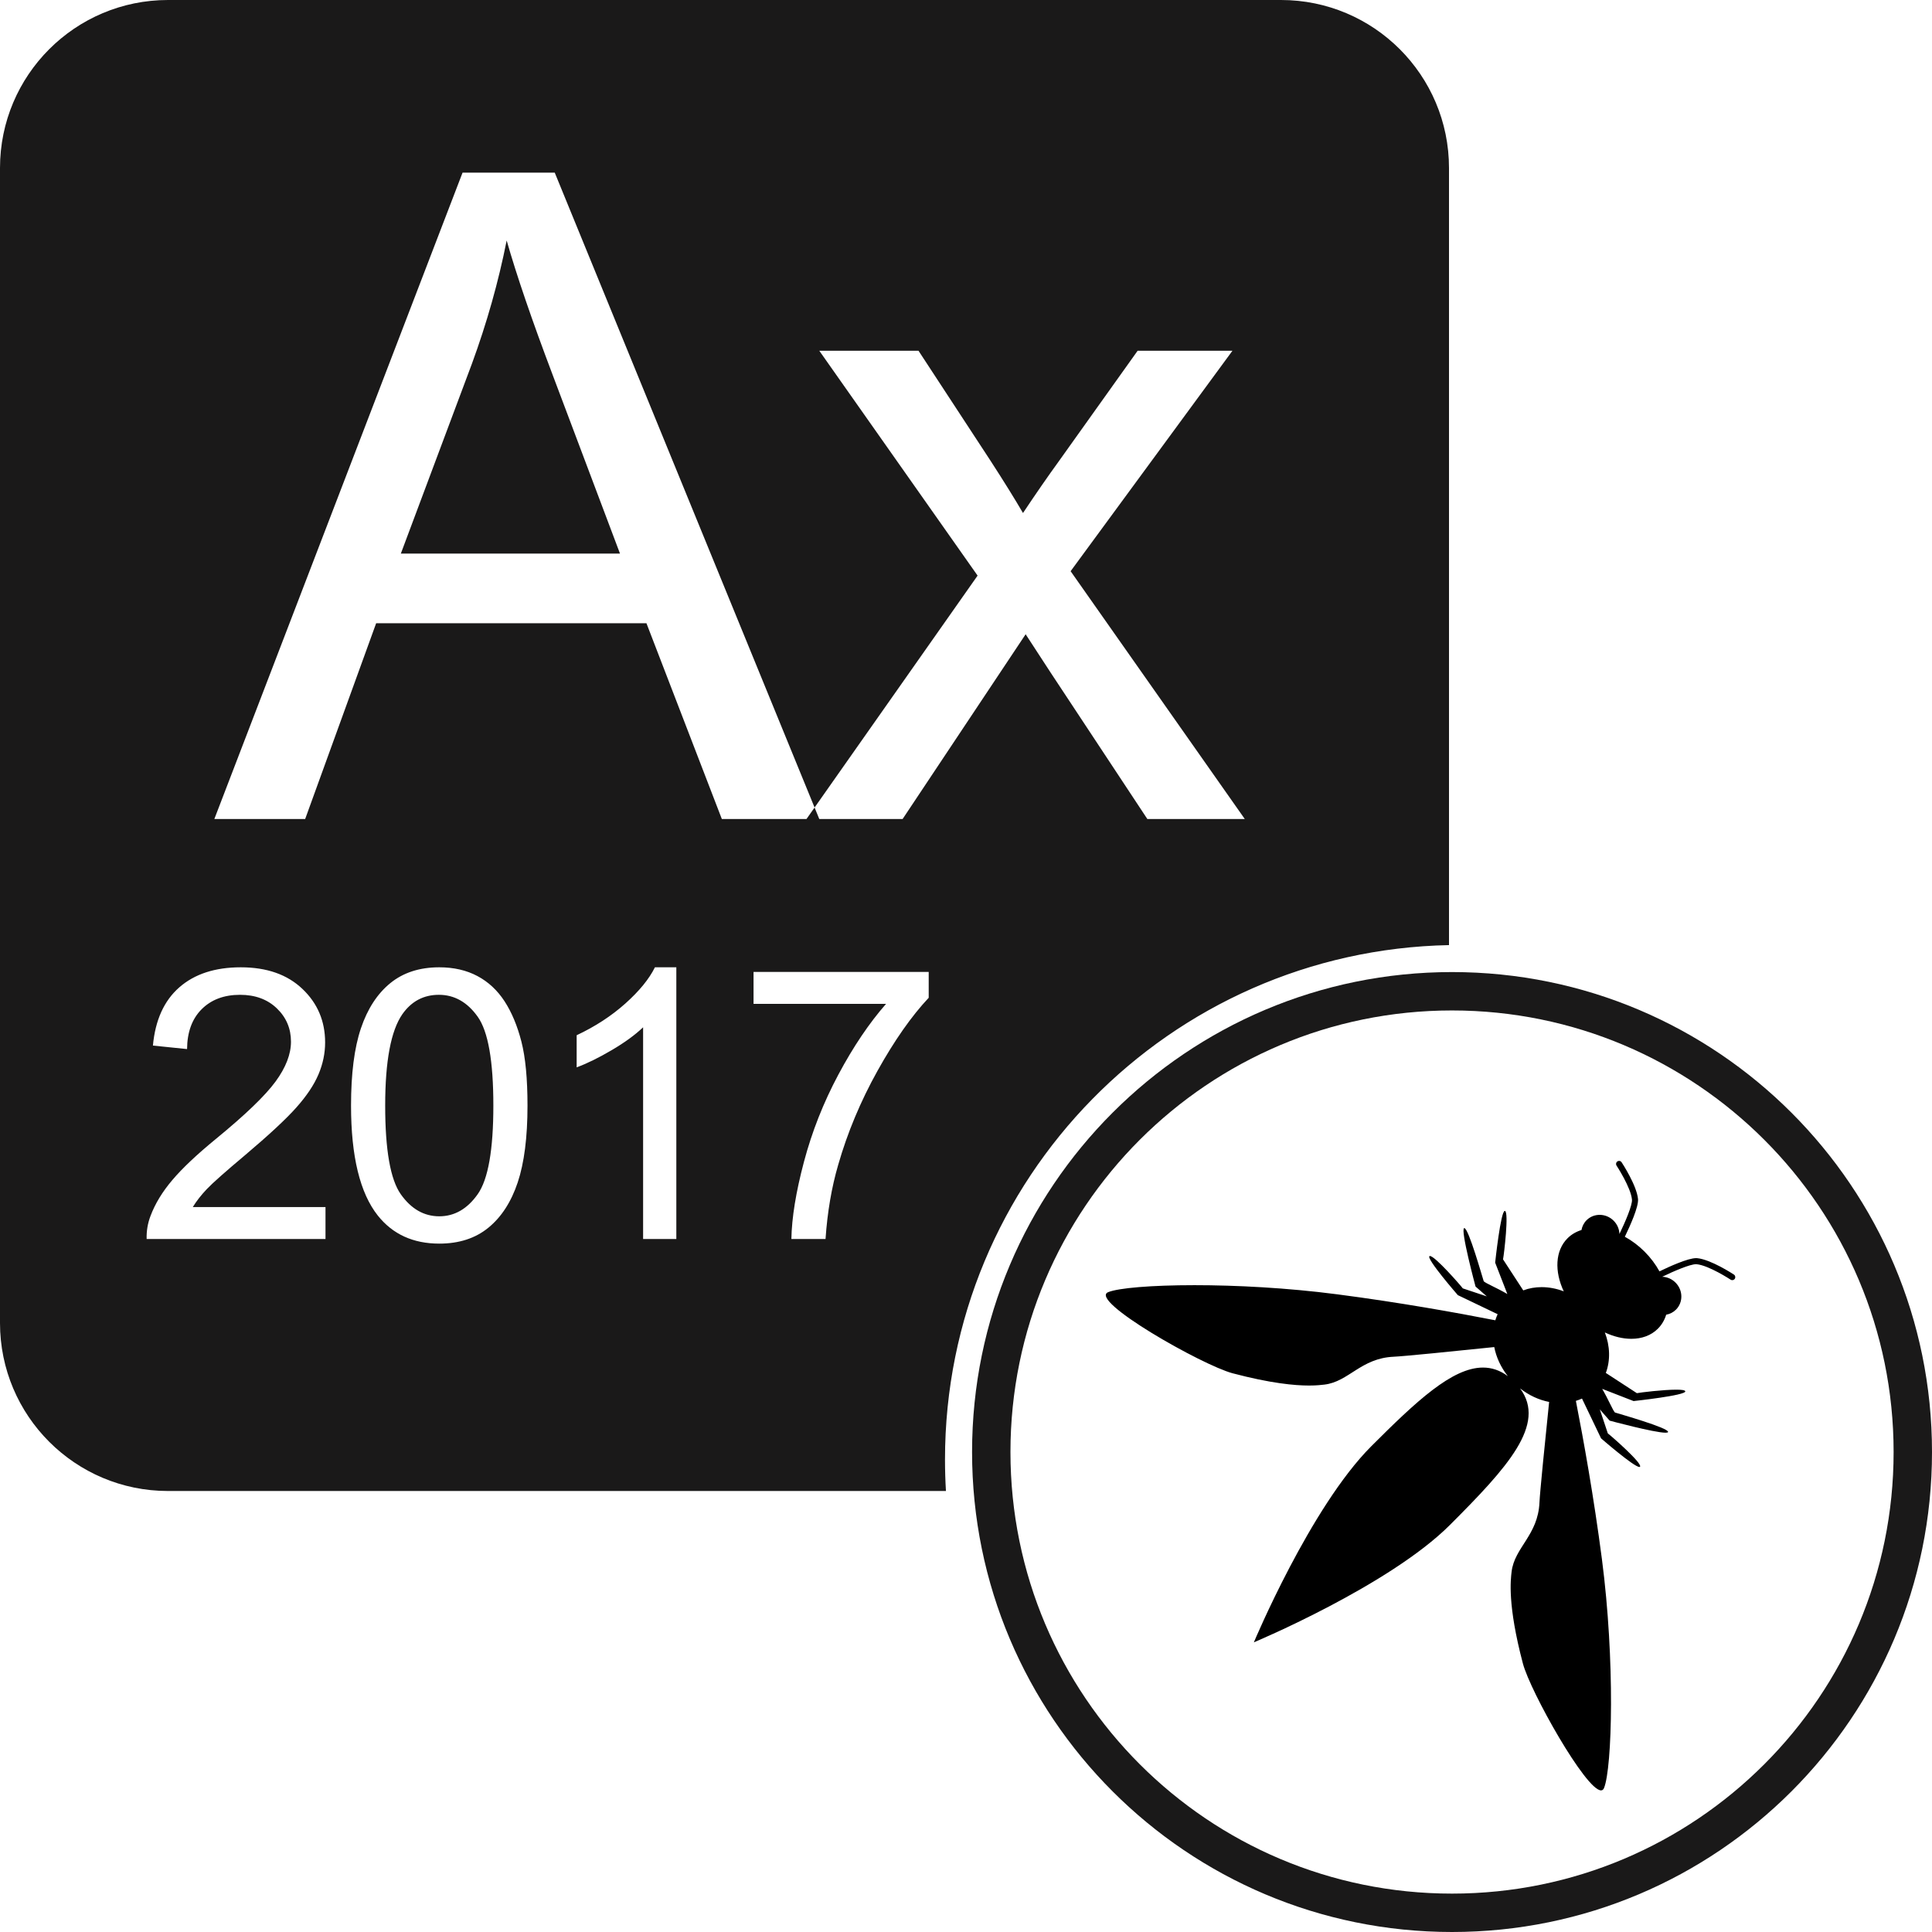
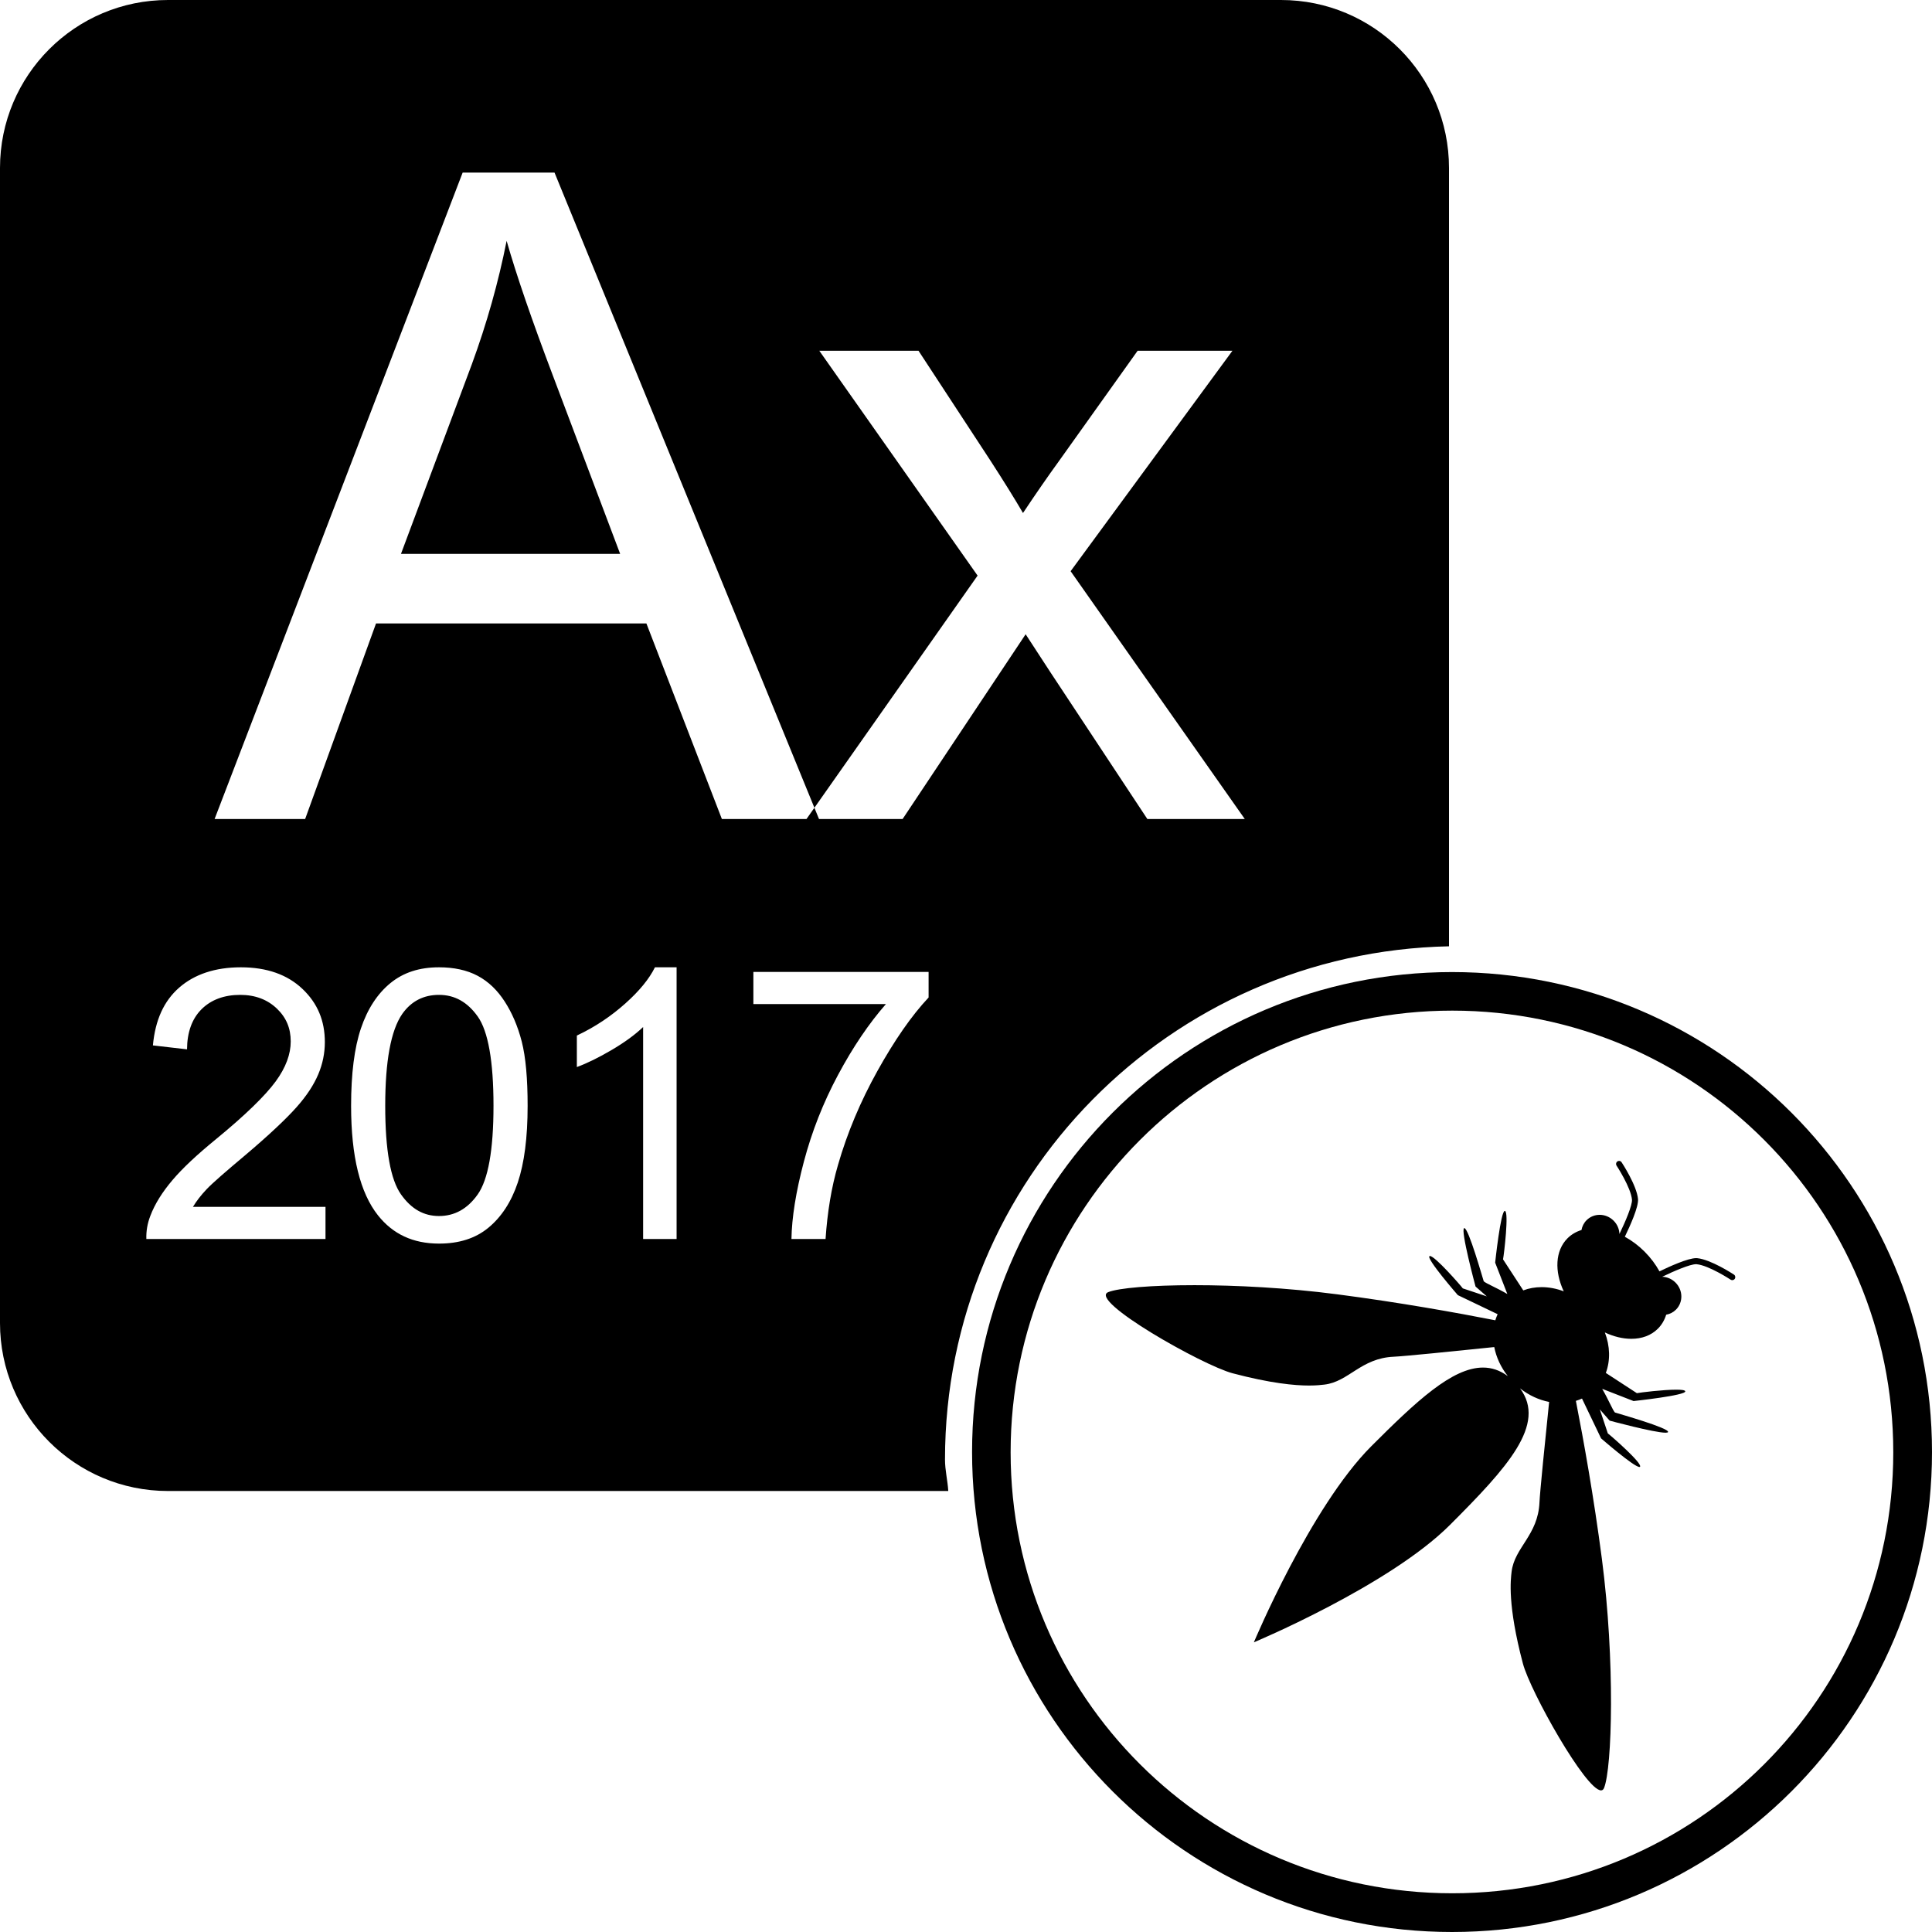
- <svg xmlns="http://www.w3.org/2000/svg" width="92px" height="92px" viewBox="0 0 92 92" version="1.1">
+ <svg xmlns="http://www.w3.org/2000/svg" xmlns:ns1="http://vectornator.io" height="100%" stroke-miterlimit="10" style="fill-rule:nonzero;clip-rule:evenodd;stroke-linecap:round;stroke-linejoin:round;" version="1.1" viewBox="0 0 92 92" width="100%" xml:space="preserve">
  <defs />
-   <g id="Page-1" stroke="none" stroke-width="1" fill="none" fill-rule="evenodd">
-     <g id="owasp_logo_Ax_2017">
-       <path d="M69,45.005 C55.7,45.271 45,56.136 45,69.5 C45,70.004 45.015,70.504 45.045,71 L8,71 C3.582,71 5.41083001e-16,67.418 0,63 L0,8 C-5.41083001e-16,3.582 3.582,8.11624501e-16 8,0 L61,0 C65.418,-8.11624501e-16 69,3.582 69,8 L69,45.005 Z M15.5,57.479 L9.181,57.479 C9.356,57.192 9.579,56.907 9.849,56.623 C10.118,56.338 10.728,55.798 11.677,55.001 C12.814,54.04 13.627,53.284 14.116,52.733 C14.605,52.183 14.955,51.658 15.166,51.16 C15.377,50.662 15.482,50.155 15.482,49.64 C15.482,48.626 15.122,47.776 14.401,47.091 C13.681,46.405 12.702,46.062 11.466,46.062 C10.241,46.062 9.266,46.38 8.539,47.016 C7.813,47.652 7.394,48.576 7.282,49.789 L8.908,49.956 C8.914,49.147 9.146,48.515 9.603,48.058 C10.06,47.601 10.669,47.372 11.431,47.372 C12.151,47.372 12.736,47.587 13.184,48.018 C13.632,48.449 13.856,48.978 13.856,49.604 C13.856,50.202 13.61,50.836 13.118,51.507 C12.626,52.178 11.68,53.088 10.279,54.236 C9.377,54.975 8.687,55.625 8.21,56.188 C7.732,56.75 7.385,57.321 7.168,57.901 C7.033,58.253 6.972,58.619 6.983,59 L15.5,59 L15.5,57.479 Z M16.716,52.646 C16.716,55.065 17.141,56.812 17.991,57.884 C18.7,58.774 19.675,59.22 20.918,59.22 C21.861,59.22 22.642,58.966 23.26,58.459 C23.878,57.953 24.342,57.235 24.653,56.306 C24.963,55.377 25.119,54.157 25.119,52.646 C25.119,51.368 25.022,50.353 24.829,49.6 C24.635,48.847 24.369,48.208 24.029,47.684 C23.689,47.16 23.258,46.758 22.737,46.48 C22.215,46.202 21.609,46.062 20.918,46.062 C19.98,46.062 19.202,46.314 18.584,46.818 C17.966,47.322 17.5,48.039 17.187,48.967 C16.873,49.896 16.716,51.122 16.716,52.646 Z M18.342,52.646 C18.342,50.53 18.615,49.08 19.16,48.295 C19.593,47.68 20.173,47.372 20.9,47.372 C21.638,47.372 22.255,47.721 22.75,48.418 C23.245,49.115 23.493,50.524 23.493,52.646 C23.493,54.755 23.245,56.161 22.75,56.864 C22.255,57.567 21.644,57.919 20.918,57.919 C20.191,57.919 19.58,57.569 19.085,56.869 C18.59,56.168 18.342,54.761 18.342,52.646 Z M32.206,59 L32.206,46.062 L31.187,46.062 C30.911,46.619 30.442,47.193 29.78,47.785 C29.118,48.377 28.345,48.881 27.46,49.297 L27.46,50.826 C27.952,50.645 28.507,50.372 29.125,50.009 C29.744,49.646 30.243,49.282 30.624,48.919 L30.624,59 L32.206,59 Z M35.883,47.803 L42.194,47.803 C41.391,48.717 40.634,49.84 39.922,51.173 C39.21,52.506 38.664,53.891 38.283,55.326 C37.902,56.762 37.703,57.986 37.685,59 L39.311,59 C39.399,57.717 39.601,56.536 39.917,55.458 C40.357,53.929 40.979,52.44 41.785,50.993 C42.591,49.546 43.404,48.386 44.224,47.513 L44.224,46.282 L35.883,46.282 L35.883,47.803 Z M10.207,39 L22.027,8.22 L26.416,8.22 L39.013,39 L34.373,39 L30.783,29.678 L17.912,29.678 L14.532,39 L10.207,39 Z M19.088,26.36 L29.523,26.36 L26.311,17.836 C25.331,15.246 24.603,13.119 24.127,11.453 C23.735,13.427 23.182,15.386 22.468,17.332 L19.088,26.36 Z M38.405,39 L46.552,27.41 L39.014,16.702 L43.738,16.702 L47.161,21.93 C47.805,22.924 48.322,23.757 48.714,24.429 C49.33,23.505 49.897,22.686 50.415,21.972 L54.173,16.702 L58.688,16.702 L50.982,27.2 L59.275,39 L54.635,39 L50.058,32.071 L48.84,30.203 L42.982,39 L38.405,39 Z" id="Fill-1" fill="#1A1919" />
-       <path d="M69.144,92 C56.521,92 46.289,81.767 46.289,69.144 C46.289,56.522 56.521,46.289 69.144,46.289 C81.767,46.289 92,56.522 92,69.144 C92,81.767 81.767,92 69.144,92 M69.144,48.117 C80.757,48.117 90.172,57.531 90.172,69.144 C90.172,80.757 80.757,90.172 69.144,90.172 C57.531,90.172 48.117,80.757 48.117,69.144 C48.117,57.531 57.531,48.117 69.144,48.117 Z" id="Fill-1-Copy" fill="#1A1919" />
-       <path d="M76.24,85.256 C75.515,85.255 72.874,80.555 72.519,79.215 C71.777,76.41 71.937,75.224 71.981,74.845 C72.117,73.688 73.24,73.11 73.308,71.545 C73.329,71.062 73.573,68.646 73.768,66.759 C73.287,66.666 72.808,66.448 72.383,66.112 C73.66,67.826 71.78,69.88 69.047,72.614 C66.146,75.514 59.708,78.206 59.708,78.206 C59.708,78.206 62.4,71.768 65.301,68.867 C67.433,66.735 69.151,65.122 70.618,65.122 C71.031,65.122 71.425,65.25 71.802,65.531 C71.465,65.106 71.249,64.627 71.155,64.146 C69.267,64.342 66.851,64.585 66.369,64.606 C64.804,64.674 64.225,65.797 63.069,65.933 C62.936,65.948 62.703,65.978 62.336,65.978 C61.657,65.978 60.519,65.876 58.699,65.395 C57.242,65.009 51.811,61.92 52.771,61.531 C53.261,61.333 54.822,61.199 56.878,61.199 C58.855,61.199 61.29,61.323 63.668,61.633 C66.634,62.019 69.353,62.508 71.206,62.871 C71.236,62.772 71.272,62.675 71.316,62.581 L69.421,61.673 C69.421,61.673 67.908,59.937 68.07,59.817 C68.076,59.812 68.084,59.81 68.093,59.81 C68.331,59.81 69.541,61.194 69.658,61.352 C69.747,61.381 70.26,61.553 70.8,61.732 L70.264,61.264 C70.264,61.264 69.531,58.547 69.722,58.483 C69.724,58.482 69.727,58.482 69.73,58.482 C69.931,58.482 70.596,60.844 70.654,61.014 C70.784,61.129 71.226,61.301 71.778,61.619 L71.198,60.126 C71.198,60.126 71.461,57.662 71.657,57.662 C71.659,57.662 71.66,57.662 71.662,57.663 C71.86,57.702 71.623,59.717 71.573,59.969 C71.645,60.079 72.09,60.762 72.536,61.447 C72.811,61.343 73.107,61.292 73.41,61.292 C73.758,61.292 74.117,61.359 74.464,61.492 C74.019,60.545 74.053,59.557 74.643,58.967 C74.83,58.78 75.057,58.65 75.309,58.572 C75.34,58.4 75.42,58.236 75.551,58.105 C75.722,57.934 75.947,57.85 76.174,57.85 C76.412,57.85 76.654,57.943 76.839,58.128 C77.016,58.305 77.108,58.533 77.116,58.761 C77.401,58.173 77.737,57.381 77.713,57.124 C77.659,56.543 76.985,55.515 76.979,55.505 C76.935,55.438 76.953,55.349 77.02,55.305 C77.044,55.289 77.072,55.281 77.099,55.281 C77.146,55.281 77.192,55.304 77.219,55.346 C77.249,55.391 77.939,56.445 78.001,57.098 C78.035,57.471 77.606,58.412 77.373,58.893 C77.701,59.072 78.021,59.309 78.313,59.601 C78.605,59.893 78.842,60.213 79.022,60.541 C79.484,60.317 80.371,59.911 80.771,59.911 C80.787,59.911 80.802,59.912 80.817,59.913 C81.469,59.975 82.524,60.665 82.568,60.695 C82.634,60.738 82.653,60.828 82.609,60.895 C82.581,60.937 82.535,60.959 82.488,60.959 C82.461,60.959 82.434,60.952 82.41,60.936 C82.399,60.929 81.371,60.255 80.79,60.201 C80.781,60.2 80.772,60.2 80.762,60.2 C80.479,60.2 79.72,60.523 79.153,60.798 C79.381,60.806 79.61,60.898 79.786,61.075 C80.148,61.437 80.158,62.013 79.809,62.363 C79.678,62.494 79.515,62.574 79.342,62.605 C79.265,62.858 79.134,63.084 78.947,63.271 C78.622,63.597 78.176,63.753 77.682,63.753 C77.28,63.753 76.847,63.65 76.422,63.45 C76.671,64.1 76.69,64.788 76.468,65.378 C77.152,65.824 77.836,66.27 77.946,66.341 C78.126,66.306 79.205,66.175 79.821,66.175 C80.068,66.175 80.24,66.195 80.252,66.252 C80.291,66.45 77.789,66.717 77.789,66.717 L76.295,66.136 C76.614,66.688 76.785,67.13 76.9,67.261 C77.073,67.318 79.494,68.001 79.431,68.192 C79.424,68.214 79.381,68.224 79.311,68.224 C78.778,68.224 76.651,67.65 76.651,67.65 L76.182,67.114 C76.362,67.654 76.532,68.167 76.563,68.257 C76.727,68.378 78.217,69.682 78.097,69.844 C78.091,69.853 78.081,69.856 78.067,69.856 C77.805,69.856 76.241,68.493 76.241,68.493 L75.333,66.598 C75.239,66.642 75.142,66.677 75.042,66.708 C75.406,68.561 75.895,71.28 76.282,74.245 C76.913,79.097 76.771,84.181 76.383,85.142 C76.352,85.22 76.303,85.256 76.24,85.256" id="Fill-4" fill="#000000" />
+   <clipPath id="ArtboardFrame">
+     <rect height="92" width="92" x="0" y="0" />
+   </clipPath>
+   <g clip-path="url(#ArtboardFrame)" id="owasp_logo_Ax_2017" ns1:layerName="owasp_logo_Ax_2017">
+     <g opacity="1">
+       <path d="M8 0C3.582 0 0 3.582 0 8L0 63C0 67.418 3.582 71 8 71L45.156 71C45.125 70.494 45 70.014 45 69.5C45 56.141 55.706 45.336 69 45.062L69 8C69 3.582 65.418 0 61 0L8 0ZM11.469 46.062C12.705 46.062 13.685 46.408 14.406 47.094C15.127 47.779 15.469 48.611 15.469 49.625C15.469 50.141 15.367 50.658 15.156 51.156C14.945 51.654 14.614 52.168 14.125 52.719C13.636 53.27 12.824 54.039 11.688 55C10.738 55.797 10.113 56.341 9.844 56.625C9.574 56.909 9.363 57.182 9.188 57.469L15.5 57.469L15.5 59L6.969 59C6.957 58.619 7.021 58.258 7.156 57.906C7.373 57.326 7.741 56.75 8.219 56.188C8.696 55.625 9.379 54.988 10.281 54.25C11.682 53.102 12.633 52.171 13.125 51.5C13.617 50.829 13.844 50.191 13.844 49.594C13.844 48.967 13.636 48.462 13.188 48.031C12.739 47.601 12.158 47.375 11.438 47.375C10.676 47.375 10.051 47.605 9.594 48.062C9.137 48.52 8.912 49.16 8.906 49.969L7.281 49.781C7.393 48.568 7.805 47.667 8.531 47.031C9.258 46.395 10.244 46.062 11.469 46.062ZM20.906 46.062C21.598 46.062 22.229 46.19 22.75 46.469C23.271 46.747 23.691 47.163 24.031 47.688C24.371 48.212 24.65 48.841 24.844 49.594C25.037 50.347 25.125 51.379 25.125 52.656C25.125 54.168 24.967 55.384 24.656 56.312C24.346 57.241 23.868 57.962 23.25 58.469C22.632 58.976 21.85 59.219 20.906 59.219C19.664 59.219 18.709 58.766 18 57.875C17.15 56.803 16.719 55.076 16.719 52.656C16.719 51.133 16.874 49.898 17.188 48.969C17.501 48.04 17.976 47.316 18.594 46.812C19.212 46.309 19.969 46.062 20.906 46.062ZM31.188 46.062L32.219 46.062L32.219 59L30.625 59L30.625 48.906C30.244 49.27 29.743 49.637 29.125 50C28.507 50.363 27.961 50.631 27.469 50.812L27.469 49.312C28.354 48.897 29.119 48.373 29.781 47.781C30.443 47.19 30.912 46.619 31.188 46.062ZM35.875 46.281L44.219 46.281L44.219 47.5C43.398 48.373 42.587 49.553 41.781 51C40.976 52.447 40.346 53.94 39.906 55.469C39.59 56.547 39.4 57.717 39.312 59L37.688 59C37.705 57.986 37.9 56.748 38.281 55.312C38.662 53.877 39.194 52.52 39.906 51.188C40.618 49.855 41.385 48.727 42.188 47.812L35.875 47.812L35.875 46.281ZM20.906 47.375C20.18 47.375 19.59 47.666 19.156 48.281C18.611 49.066 18.344 50.541 18.344 52.656C18.344 54.772 18.599 56.175 19.094 56.875C19.589 57.575 20.18 57.906 20.906 57.906C21.633 57.906 22.255 57.578 22.75 56.875C23.245 56.172 23.5 54.766 23.5 52.656C23.5 50.535 23.245 49.103 22.75 48.406C22.255 47.709 21.645 47.375 20.906 47.375ZM22.031 8.219L10.219 39L14.531 39L17.906 29.688L30.781 29.688L34.375 39L39 39L26.406 8.219L22.031 8.219ZM24.125 11.469C24.601 13.134 25.333 15.254 26.312 17.844L29.531 26.375L19.094 26.375L22.469 17.344C23.183 15.398 23.733 13.442 24.125 11.469ZM38.405 39L46.552 27.41L39.014 16.702L43.738 16.702L47.161 21.93C47.804 22.924 48.322 23.757 48.714 24.429C49.33 23.505 49.897 22.686 50.415 21.972L54.173 16.702L58.688 16.702L50.982 27.2L59.275 39L54.635 39L50.058 32.071L48.84 30.203L42.982 39L38.405 39Z" fill="#000000" fill-rule="evenodd" opacity="1" stroke="none" />
+       <path d="M69.144 92C56.521 92 46.289 81.767 46.289 69.144C46.289 56.522 56.521 46.289 69.144 46.289C81.767 46.289 92 56.522 92 69.144C92 81.767 81.767 92 69.144 92M69.156 48.125C57.543 48.125 48.125 57.543 48.125 69.156C48.125 80.769 57.543 90.156 69.156 90.156C80.769 90.156 90.156 80.769 90.156 69.156C90.156 57.543 80.769 48.125 69.156 48.125Z" fill="#000000" fill-rule="evenodd" opacity="1" stroke="none" />
+       <path d="M76.24 85.256C75.515 85.255 72.874 80.555 72.519 79.215C71.777 76.409 71.937 75.224 71.981 74.845C72.117 73.688 73.24 73.11 73.308 71.545C73.329 71.062 73.573 68.647 73.768 66.759C73.287 66.666 72.808 66.448 72.382 66.112C73.66 67.826 71.78 69.88 69.047 72.614C66.146 75.514 59.708 78.206 59.708 78.206C59.708 78.206 62.4 71.768 65.301 68.867C67.433 66.735 69.151 65.122 70.618 65.122C71.031 65.122 71.425 65.25 71.802 65.531C71.465 65.106 71.249 64.627 71.155 64.146C69.267 64.342 66.852 64.585 66.368 64.606C64.804 64.674 64.225 65.797 63.069 65.933C62.936 65.948 62.703 65.978 62.336 65.978C61.657 65.978 60.519 65.876 58.699 65.395C57.242 65.009 51.811 61.92 52.771 61.531C53.261 61.333 54.822 61.199 56.878 61.199C58.855 61.199 61.29 61.323 63.669 61.633C66.634 62.019 69.353 62.508 71.206 62.871C71.236 62.772 71.272 62.675 71.316 62.581L69.421 61.673C69.421 61.673 67.908 59.937 68.07 59.817C68.076 59.812 68.084 59.81 68.093 59.81C68.331 59.81 69.541 61.194 69.658 61.352C69.747 61.381 70.26 61.553 70.8 61.732L70.264 61.264C70.264 61.264 69.531 58.547 69.722 58.483C69.724 58.482 69.727 58.482 69.73 58.482C69.931 58.482 70.597 60.844 70.654 61.014C70.784 61.129 71.226 61.3 71.778 61.619L71.198 60.126C71.198 60.126 71.46 57.662 71.657 57.662C71.659 57.662 71.66 57.662 71.662 57.663C71.86 57.702 71.623 59.717 71.573 59.969C71.645 60.078 72.09 60.762 72.537 61.447C72.811 61.343 73.107 61.292 73.41 61.292C73.758 61.292 74.117 61.359 74.464 61.492C74.019 60.545 74.053 59.557 74.643 58.967C74.83 58.78 75.057 58.65 75.309 58.572C75.34 58.4 75.42 58.236 75.551 58.105C75.722 57.934 75.947 57.849 76.174 57.849C76.412 57.849 76.654 57.943 76.839 58.128C77.016 58.304 77.108 58.533 77.116 58.761C77.401 58.173 77.737 57.381 77.713 57.124C77.659 56.543 76.985 55.515 76.979 55.505C76.935 55.438 76.953 55.349 77.02 55.305C77.044 55.289 77.072 55.281 77.099 55.281C77.146 55.281 77.192 55.304 77.219 55.346C77.249 55.391 77.939 56.445 78.001 57.098C78.035 57.471 77.606 58.412 77.373 58.893C77.701 59.072 78.021 59.309 78.313 59.601C78.605 59.893 78.842 60.213 79.022 60.541C79.484 60.317 80.371 59.911 80.771 59.911C80.787 59.911 80.802 59.912 80.817 59.913C81.469 59.975 82.524 60.665 82.568 60.695C82.635 60.738 82.653 60.828 82.609 60.895C82.581 60.937 82.535 60.959 82.488 60.959C82.461 60.959 82.434 60.952 82.41 60.936C82.399 60.929 81.371 60.255 80.79 60.201C80.781 60.2 80.772 60.2 80.762 60.2C80.479 60.2 79.72 60.523 79.153 60.798C79.381 60.806 79.61 60.898 79.786 61.075C80.148 61.437 80.158 62.013 79.809 62.363C79.678 62.494 79.515 62.575 79.342 62.605C79.264 62.858 79.134 63.084 78.947 63.271C78.622 63.597 78.176 63.753 77.682 63.753C77.28 63.753 76.847 63.65 76.422 63.45C76.671 64.1 76.689 64.788 76.468 65.378C77.152 65.824 77.836 66.269 77.946 66.341C78.126 66.306 79.205 66.175 79.822 66.175C80.068 66.175 80.24 66.195 80.251 66.252C80.291 66.45 77.789 66.717 77.789 66.717L76.295 66.135C76.614 66.688 76.785 67.13 76.9 67.261C77.073 67.318 79.495 68.001 79.431 68.192C79.424 68.214 79.381 68.224 79.311 68.224C78.778 68.224 76.651 67.65 76.651 67.65L76.182 67.114C76.362 67.654 76.532 68.166 76.563 68.257C76.727 68.378 78.217 69.682 78.097 69.844C78.091 69.853 78.081 69.856 78.067 69.856C77.805 69.856 76.241 68.493 76.241 68.493L75.333 66.598C75.239 66.642 75.142 66.677 75.042 66.708C75.406 68.561 75.895 71.28 76.282 74.245C76.913 79.097 76.771 84.181 76.383 85.142C76.352 85.22 76.303 85.256 76.24 85.256" fill="#000000" fill-rule="evenodd" opacity="1" stroke="none" />
    </g>
  </g>
</svg>
